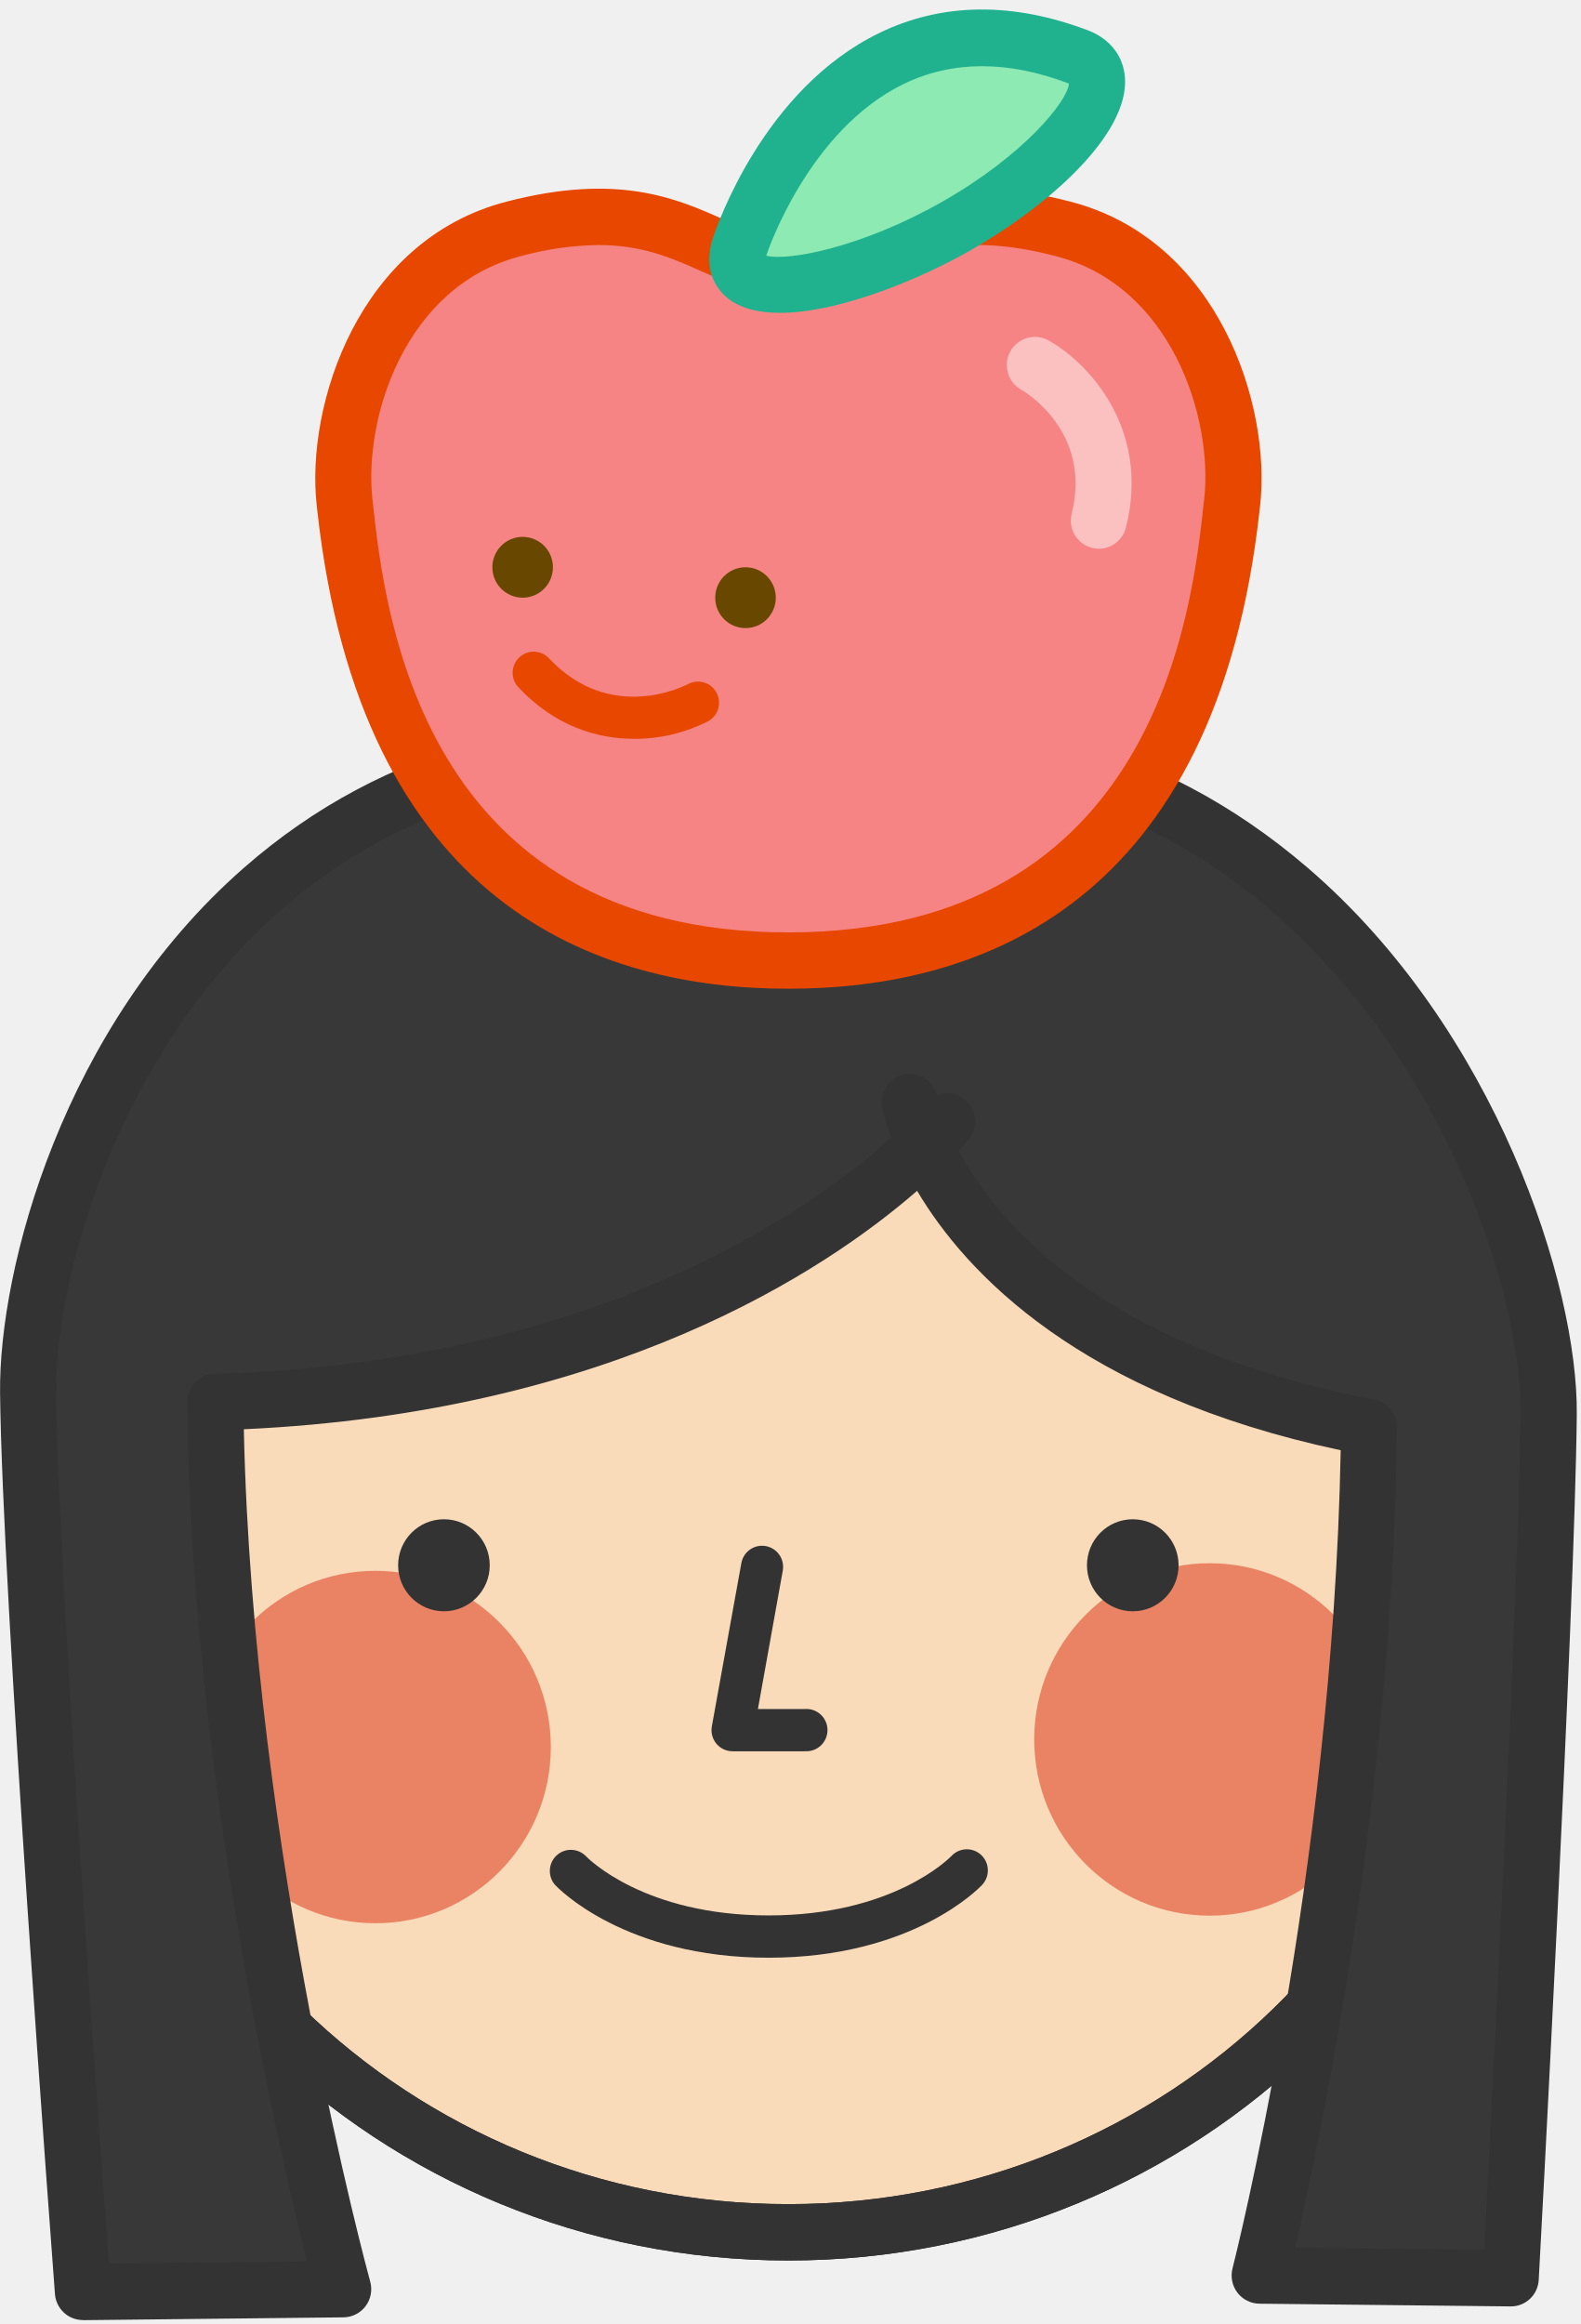
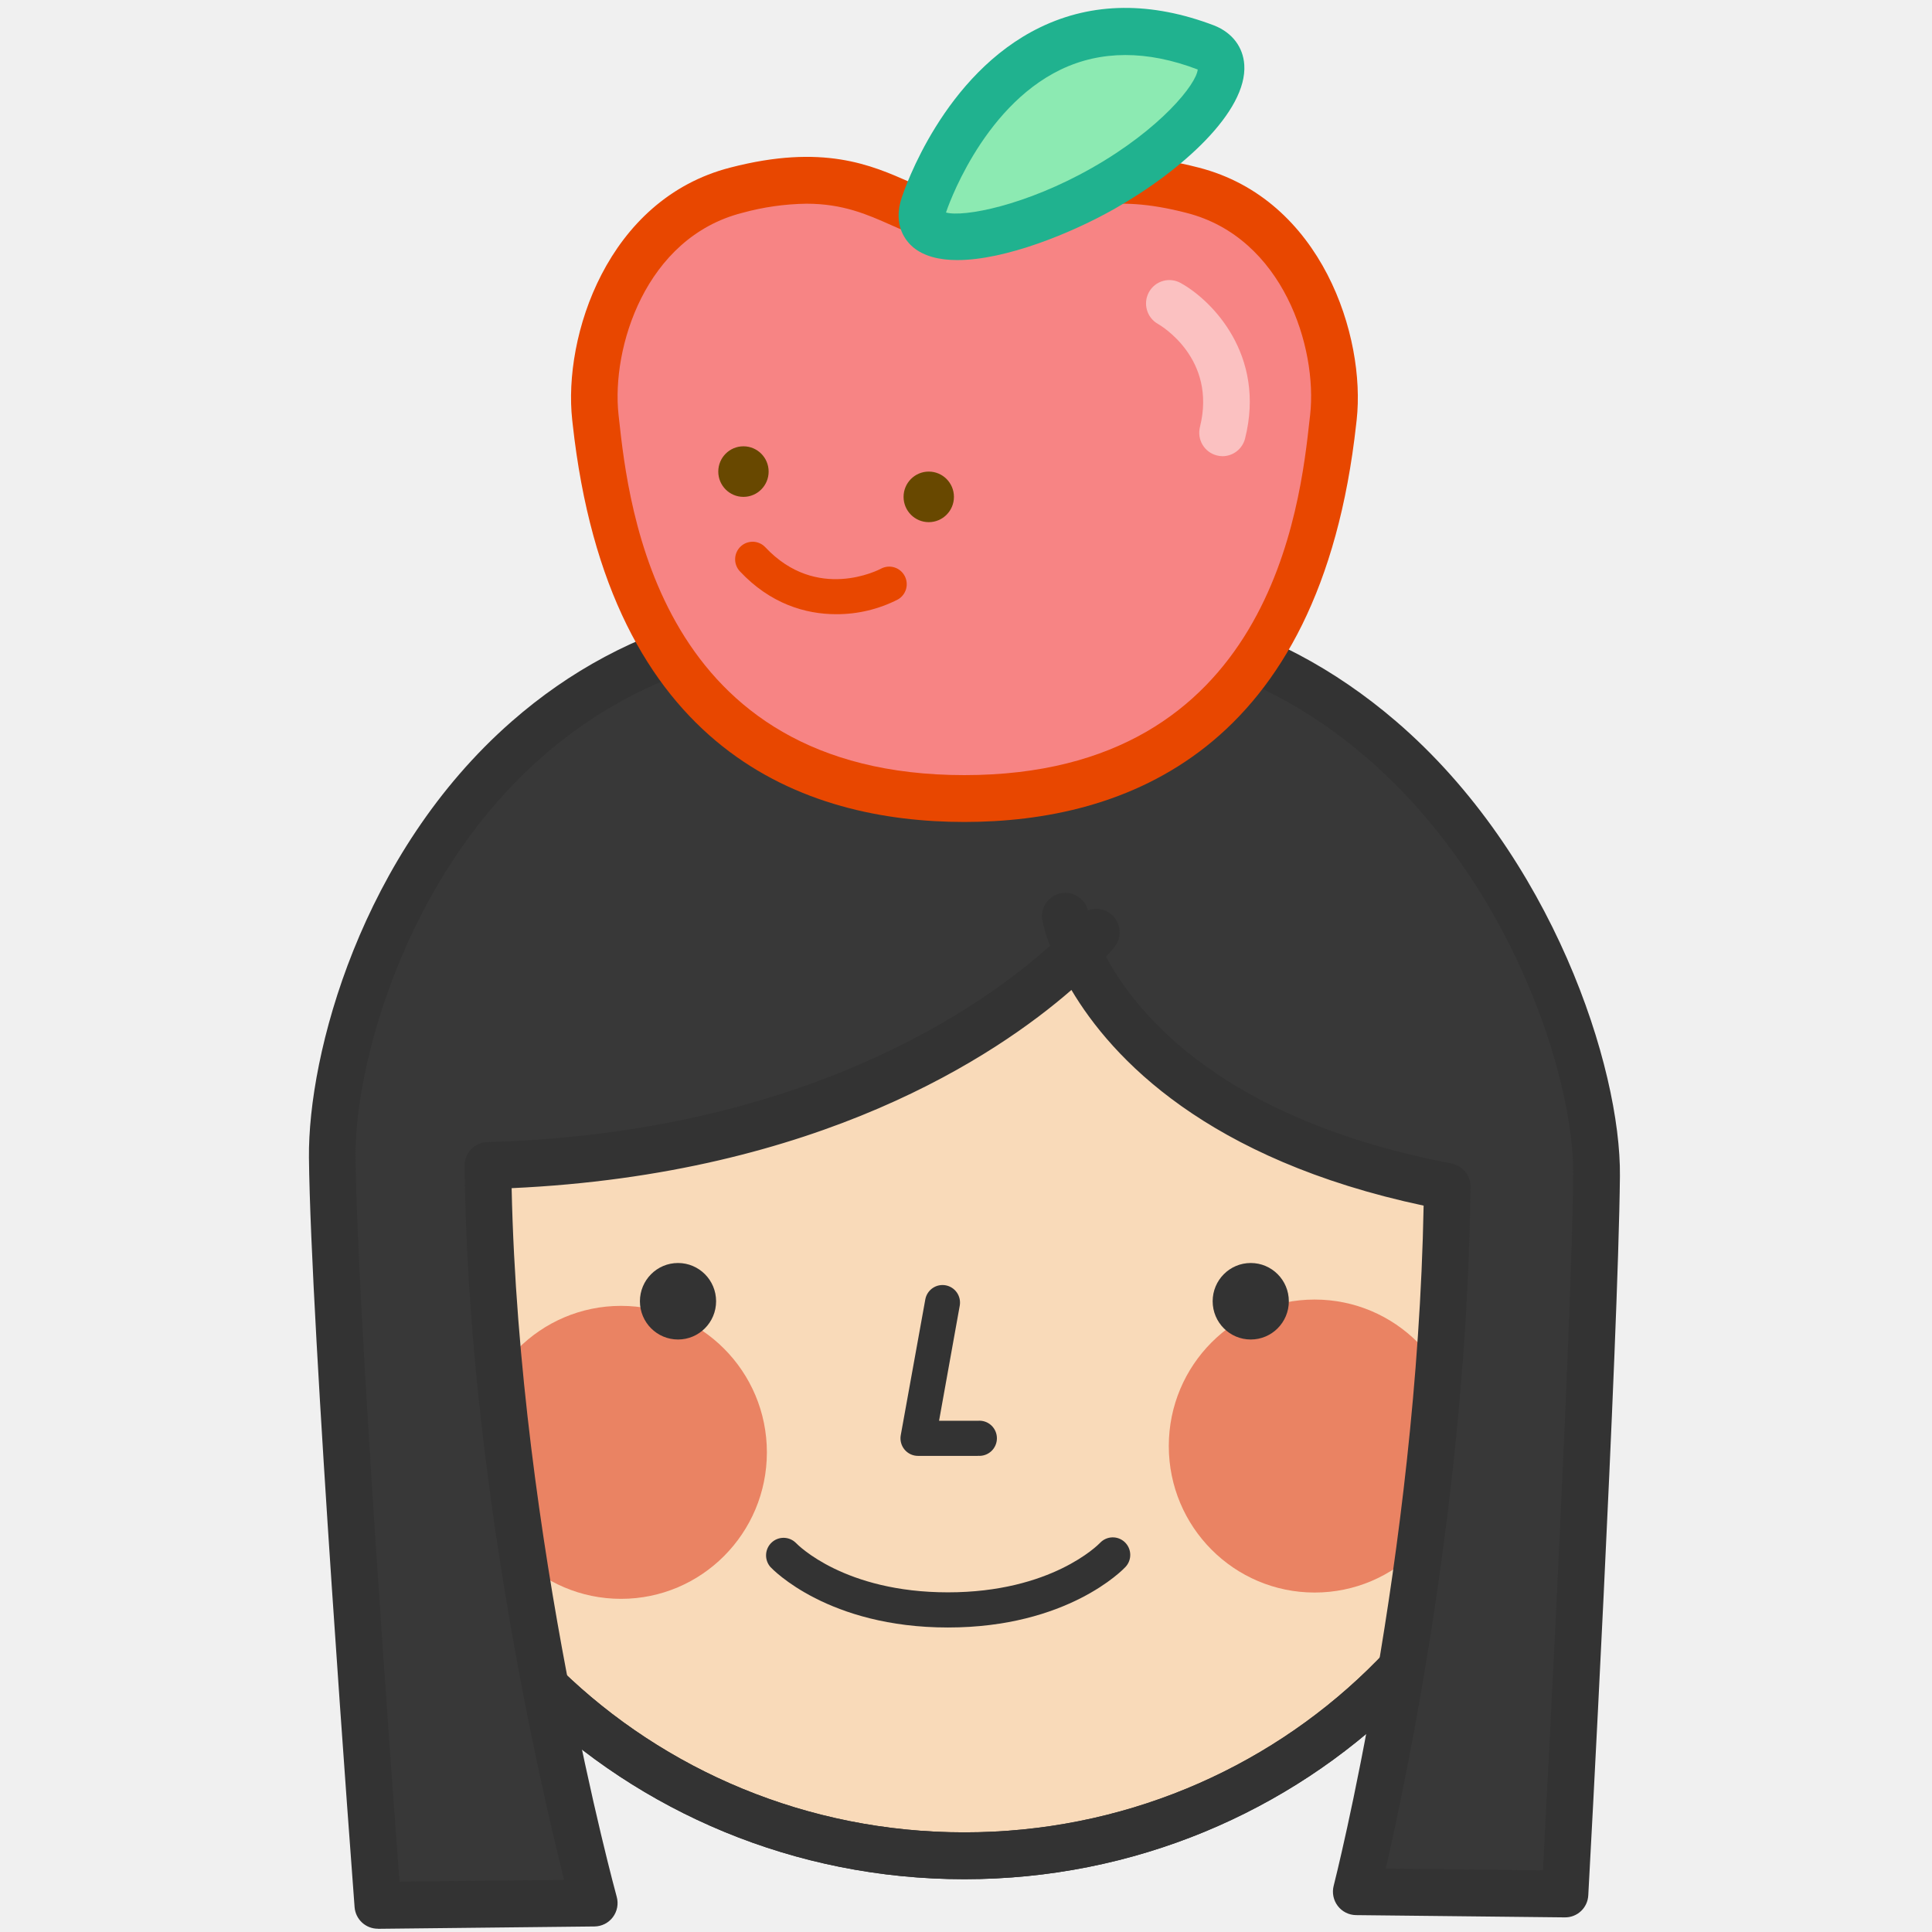
- <svg xmlns="http://www.w3.org/2000/svg" width="117" height="172" viewBox="0 0 117 172" fill="none">
+ <svg xmlns="http://www.w3.org/2000/svg" width="240" height="240" viewBox="0 0 117 172" fill="none">
  <path d="M58.355 165.214C87.558 165.214 111.23 142.178 111.23 113.761C111.23 85.344 87.558 62.307 58.355 62.307C29.153 62.307 5.48 85.344 5.48 113.761C5.48 142.178 29.153 165.214 58.355 165.214Z" fill="#F9DAB9" />
  <path d="M58.355 167.3C28.055 167.3 3.406 143.283 3.406 113.761C3.406 84.239 28.055 60.222 58.355 60.222C88.656 60.222 113.305 84.239 113.305 113.761C113.305 143.283 88.654 167.3 58.355 167.3ZM58.355 64.393C30.344 64.393 7.557 86.54 7.557 113.761C7.557 140.982 30.344 163.129 58.355 163.129C86.367 163.129 109.156 140.984 109.156 113.761C109.156 86.538 86.364 64.393 58.355 64.393Z" fill="#333333" />
  <path d="M58.355 167.3C28.055 167.3 3.406 143.283 3.406 113.761C3.406 84.239 28.055 60.222 58.355 60.222C88.656 60.222 113.305 84.239 113.305 113.761C113.305 143.283 88.654 167.3 58.355 167.3ZM58.355 64.393C30.344 64.393 7.557 86.54 7.557 113.761C7.557 140.982 30.344 163.129 58.355 163.129C86.367 163.129 109.156 140.984 109.156 113.761C109.156 86.538 86.364 64.393 58.355 64.393Z" fill="#333333" />
  <path d="M59.56 129.613H54.226C53.998 129.613 53.772 129.563 53.566 129.466C53.359 129.369 53.176 129.228 53.029 129.052C52.883 128.876 52.777 128.67 52.719 128.448C52.66 128.227 52.651 127.995 52.692 127.77L54.881 115.662C54.96 115.259 55.194 114.904 55.532 114.673C55.87 114.442 56.284 114.354 56.686 114.427C57.088 114.5 57.446 114.729 57.682 115.064C57.917 115.399 58.013 115.814 57.947 116.219L56.102 126.486H59.572C59.786 126.469 60.002 126.497 60.205 126.567C60.408 126.638 60.594 126.75 60.752 126.897C60.91 127.043 61.035 127.221 61.121 127.419C61.208 127.616 61.252 127.83 61.252 128.046C61.252 128.262 61.208 128.475 61.121 128.673C61.035 128.871 60.91 129.048 60.752 129.195C60.594 129.341 60.408 129.453 60.205 129.524C60.002 129.595 59.786 129.623 59.572 129.606L59.56 129.613Z" fill="#333333" />
  <path d="M27.787 142.34C34.959 142.34 40.773 136.501 40.773 129.298C40.773 122.096 34.959 116.257 27.787 116.257C20.615 116.257 14.801 122.096 14.801 129.298C14.801 136.501 20.615 142.34 27.787 142.34Z" fill="#EA8363" />
  <path d="M89.54 141.779C96.713 141.779 102.527 135.94 102.527 128.737C102.527 121.534 96.713 115.695 89.54 115.695C82.368 115.695 76.554 121.534 76.554 128.737C76.554 135.94 82.368 141.779 89.54 141.779Z" fill="#EA8363" />
  <path d="M67.334 81.577C67.334 81.577 70.818 99.8 101.332 105.632C100.988 138.272 93.233 168.411 93.233 168.411L111.828 168.613C111.828 168.613 114.478 119.585 114.636 104.684C114.794 89.782 98.825 48.956 57.201 56.024C15.271 49.815 1.917 88.143 2.075 103.047C2.233 117.951 6.138 169.623 6.138 169.623L25.395 169.414C25.395 169.414 16.275 136.407 15.931 103.76C54.104 102.699 70.099 83 70.099 83" fill="#383838" />
  <path d="M6.138 171.709C5.615 171.709 5.112 171.512 4.728 171.156C4.345 170.8 4.109 170.312 4.068 169.789C3.908 167.677 0.156 117.877 0.005 103.069C-0.09 93.896 4.632 75.987 18.041 64.239C28.413 55.15 41.581 51.677 57.187 53.919C72.549 51.392 85.865 54.848 96.774 64.205C110.7 76.15 116.82 95.081 116.717 104.71C116.565 119.48 113.936 168.236 113.9 168.725C113.875 169.264 113.642 169.771 113.251 170.139C112.859 170.508 112.34 170.708 111.804 170.698L93.211 170.497C92.897 170.491 92.588 170.415 92.308 170.272C92.028 170.13 91.783 169.926 91.593 169.675C91.403 169.424 91.271 169.133 91.209 168.824C91.146 168.515 91.154 168.196 91.232 167.89C91.309 167.595 98.657 138.677 99.241 107.333C79.955 103.229 71.502 94.229 67.886 88.133C61.178 93.97 45.395 104.533 18.049 105.778C18.727 137.125 27.316 168.548 27.405 168.867C27.49 169.175 27.503 169.498 27.444 169.812C27.385 170.126 27.254 170.422 27.063 170.677C26.872 170.932 26.625 171.14 26.341 171.283C26.057 171.427 25.744 171.504 25.426 171.507L6.169 171.716L6.138 171.709ZM48.33 57.43C37.562 57.43 28.315 60.761 20.763 67.381C8.501 78.125 4.066 94.947 4.152 103.023C4.288 116.053 7.349 157.961 8.066 167.518L22.721 167.36C20.589 158.871 14.146 131.055 13.859 103.784C13.853 103.237 14.062 102.709 14.44 102.315C14.817 101.921 15.334 101.692 15.879 101.677C44.318 100.885 60.208 89.396 65.977 84.197C65.693 83.473 65.468 82.728 65.303 81.968C65.199 81.435 65.307 80.883 65.602 80.428C65.898 79.974 66.358 79.653 66.886 79.534C67.413 79.415 67.966 79.507 68.427 79.791C68.887 80.074 69.22 80.527 69.353 81.053C69.78 80.888 70.25 80.869 70.689 80.999C71.128 81.129 71.512 81.4 71.781 81.772C72.05 82.144 72.19 82.594 72.178 83.054C72.166 83.513 72.003 83.956 71.715 84.313C71.643 84.401 71.394 84.701 70.962 85.167C73.83 90.509 81.573 99.728 101.726 103.582C102.204 103.674 102.635 103.932 102.943 104.311C103.252 104.689 103.418 105.164 103.413 105.653C103.129 132.706 97.723 158.326 95.866 166.354L109.866 166.505C110.351 157.16 112.423 117.641 112.559 104.66C112.652 95.842 106.979 78.442 94.071 67.371C84.068 58.789 71.777 55.666 57.548 58.081C57.333 58.113 57.115 58.113 56.9 58.081C54.063 57.653 51.199 57.436 48.33 57.43Z" fill="#333333" />
  <path d="M56.893 144.891C46.234 144.891 41.29 139.721 41.084 139.501C40.819 139.196 40.682 138.799 40.702 138.395C40.721 137.99 40.896 137.609 41.19 137.332C41.484 137.054 41.873 136.902 42.276 136.907C42.679 136.912 43.065 137.073 43.352 137.357C43.543 137.557 47.694 141.761 56.893 141.761C66.091 141.761 70.261 137.537 70.434 137.357C70.574 137.208 70.742 137.088 70.928 137.004C71.115 136.919 71.316 136.873 71.52 136.867C71.724 136.861 71.928 136.895 72.119 136.968C72.31 137.041 72.485 137.151 72.633 137.291C72.782 137.432 72.902 137.601 72.986 137.788C73.07 137.975 73.116 138.177 73.122 138.382C73.128 138.588 73.094 138.792 73.021 138.984C72.949 139.176 72.839 139.351 72.699 139.501C72.496 139.721 67.549 144.891 56.893 144.891Z" fill="#333333" />
  <path d="M32.861 119.252C34.733 119.252 36.252 117.727 36.252 115.847C36.252 113.966 34.733 112.441 32.861 112.441C30.988 112.441 29.47 113.966 29.47 115.847C29.47 117.727 30.988 119.252 32.861 119.252Z" fill="#333333" />
  <path d="M83.85 119.252C85.723 119.252 87.241 117.727 87.241 115.847C87.241 113.966 85.723 112.441 83.85 112.441C81.977 112.441 80.459 113.966 80.459 115.847C80.459 117.727 81.977 119.252 83.85 119.252Z" fill="#333333" />
  <path d="M58.355 71.091C28.734 71.091 26.265 44.014 25.512 37.16C24.759 30.305 28.358 19.426 38.042 16.947C49.814 13.897 52.474 19.714 58.355 19.714C64.237 19.714 66.899 13.897 78.669 16.947C88.365 19.414 91.964 30.284 91.204 37.16C90.444 44.036 87.975 71.091 58.355 71.091Z" fill="#F78484" />
  <path d="M58.355 73.177C44.215 73.177 26.688 67.026 23.481 37.731L23.442 37.379C22.625 29.984 26.535 17.73 37.526 14.917C45.754 12.783 50.06 14.689 53.521 16.22C55.282 17 56.675 17.617 58.355 17.617C60.035 17.617 61.426 17 63.19 16.22C66.65 14.689 70.955 12.786 79.202 14.917C90.195 17.73 94.098 29.984 93.28 37.379L93.24 37.731C90.023 67.026 72.496 73.177 58.355 73.177ZM44.296 18.135C42.357 18.163 40.43 18.439 38.56 18.956C29.957 21.159 26.915 30.978 27.567 36.92L27.605 37.275C28.466 45.123 31.078 69.006 58.353 69.006C85.628 69.006 88.24 45.123 89.098 37.275L89.139 36.92C89.796 30.978 86.749 21.159 78.146 18.956C71.296 17.178 68.02 18.632 64.849 20.036C62.906 20.898 60.896 21.786 58.341 21.786C55.786 21.786 53.776 20.898 51.831 20.036C49.723 19.098 47.553 18.135 44.296 18.135Z" fill="#E84700" />
  <path d="M54.761 18.212C54.761 18.212 61.484 -2.788 79.878 4.225C83.735 5.78 78.746 12.207 70.732 16.76C62.719 21.313 53.122 22.952 54.761 18.212Z" fill="#8CEAB2" />
  <path d="M57.732 23.154C56.133 23.154 54.759 22.818 53.798 22.016C53.205 21.519 51.922 20.096 52.792 17.55C53.031 16.842 56.486 6.596 65.111 2.43C69.767 0.181 74.981 0.128 80.614 2.276C82.213 2.919 83.169 4.196 83.274 5.766C83.549 9.937 77.687 15.205 71.753 18.574C67.905 20.758 62.014 23.154 57.732 23.154ZM56.716 18.92C58.3 19.35 63.802 18.308 69.71 14.95C75.827 11.478 79.03 7.474 79.13 6.178H79.104C74.623 4.47 70.515 4.472 66.933 6.195C59.799 9.63 56.766 18.781 56.735 18.872L56.721 18.915C56.719 18.917 56.718 18.919 56.716 18.92Z" fill="#20B28F" />
  <path d="M55.184 46.486C56.422 46.486 57.426 45.478 57.426 44.235C57.426 42.992 56.422 41.984 55.184 41.984C53.946 41.984 52.942 42.992 52.942 44.235C52.942 45.478 53.946 46.486 55.184 46.486Z" fill="#684800" />
  <path d="M38.687 44.235C39.925 44.235 40.929 43.227 40.929 41.984C40.929 40.741 39.925 39.733 38.687 39.733C37.449 39.733 36.446 40.741 36.446 41.984C36.446 43.227 37.449 44.235 38.687 44.235Z" fill="#684800" />
  <g opacity="0.7">
    <path opacity="0.7" d="M81.343 40.614C81.172 40.613 81.002 40.592 80.837 40.549C80.572 40.482 80.323 40.364 80.104 40.201C79.885 40.038 79.7 39.833 79.56 39.598C79.419 39.363 79.327 39.103 79.287 38.832C79.247 38.561 79.26 38.285 79.326 38.019C80.853 31.914 75.813 28.966 75.598 28.844C75.116 28.576 74.76 28.127 74.608 27.595C74.456 27.063 74.52 26.492 74.787 26.008C75.054 25.524 75.501 25.167 76.031 25.014C76.56 24.861 77.128 24.926 77.61 25.194C80.409 26.739 85.212 31.618 83.346 39.037C83.234 39.486 82.976 39.884 82.613 40.169C82.251 40.455 81.804 40.611 81.343 40.614Z" fill="white" />
  </g>
  <path d="M46.937 54.68C44.217 54.68 41.087 53.761 38.369 50.864C38.086 50.562 37.934 50.16 37.947 49.746C37.959 49.331 38.135 48.939 38.435 48.655C38.735 48.37 39.136 48.218 39.548 48.23C39.961 48.243 40.352 48.419 40.635 48.721C45.218 53.602 50.732 50.739 50.964 50.612C51.325 50.429 51.744 50.394 52.131 50.516C52.518 50.637 52.842 50.906 53.035 51.263C53.229 51.621 53.275 52.041 53.166 52.433C53.056 52.825 52.798 53.158 52.448 53.362C50.742 54.238 48.852 54.69 46.937 54.68Z" fill="#E84700" />
</svg>
